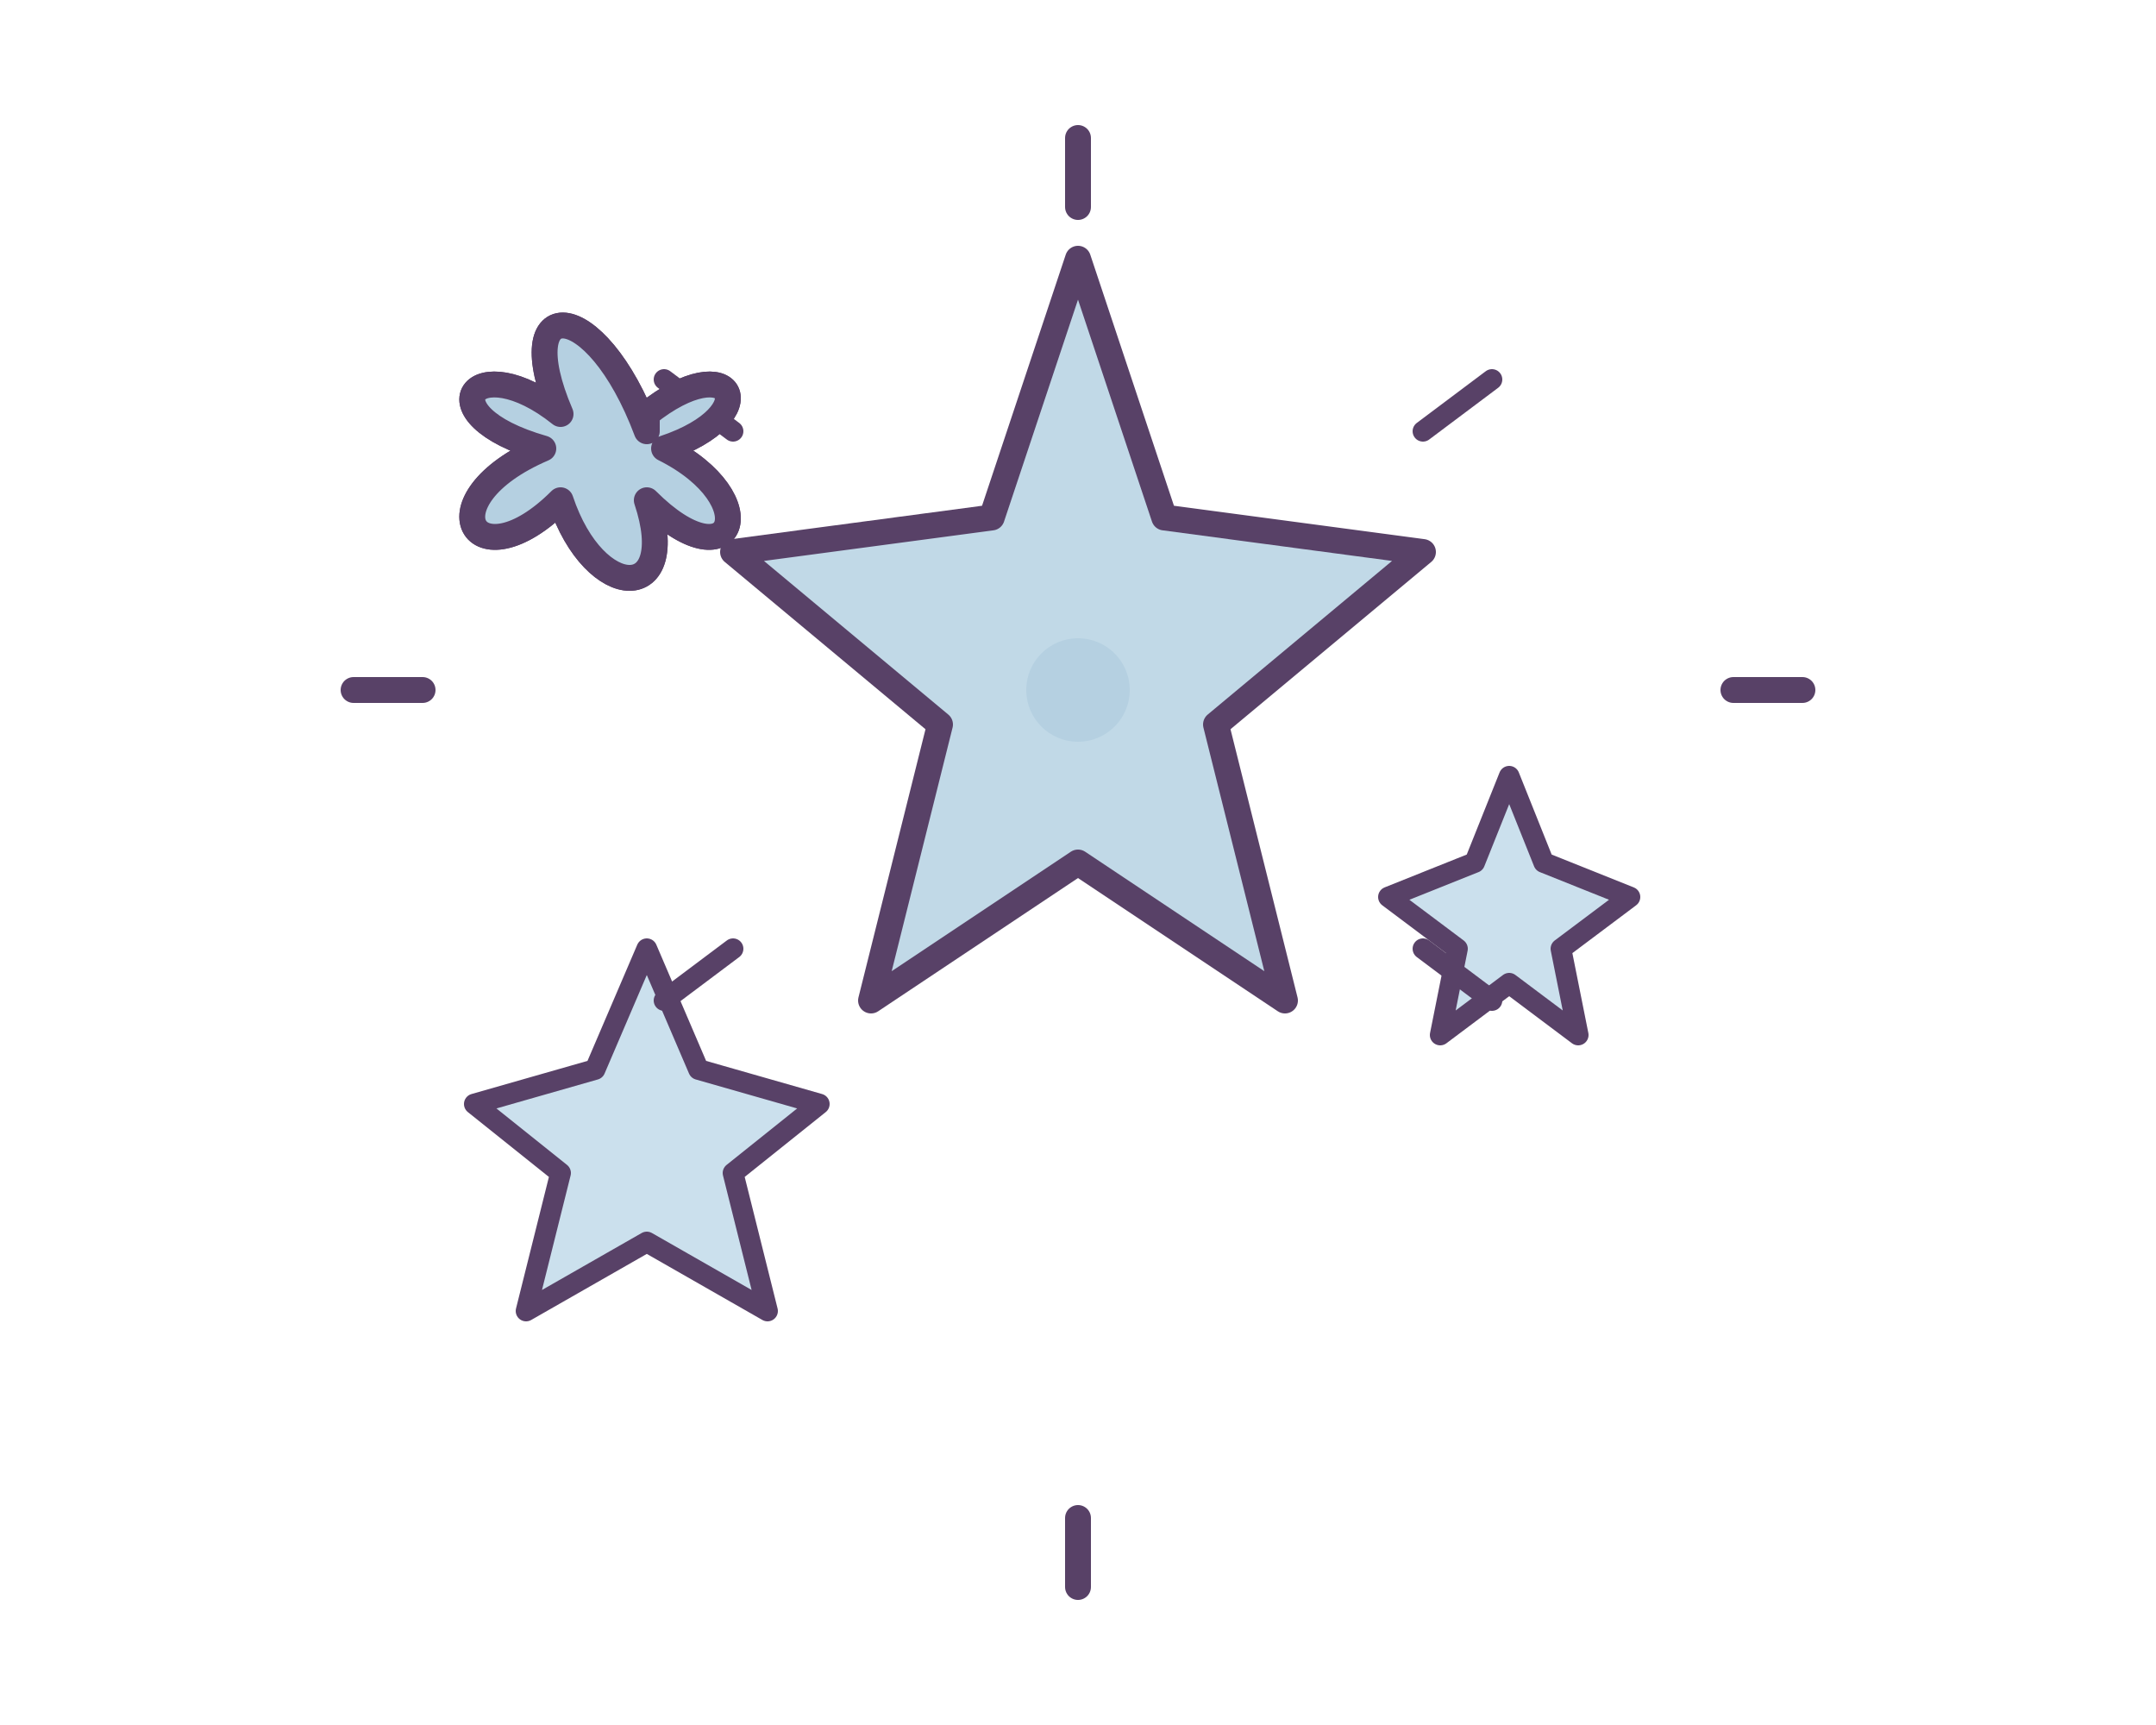
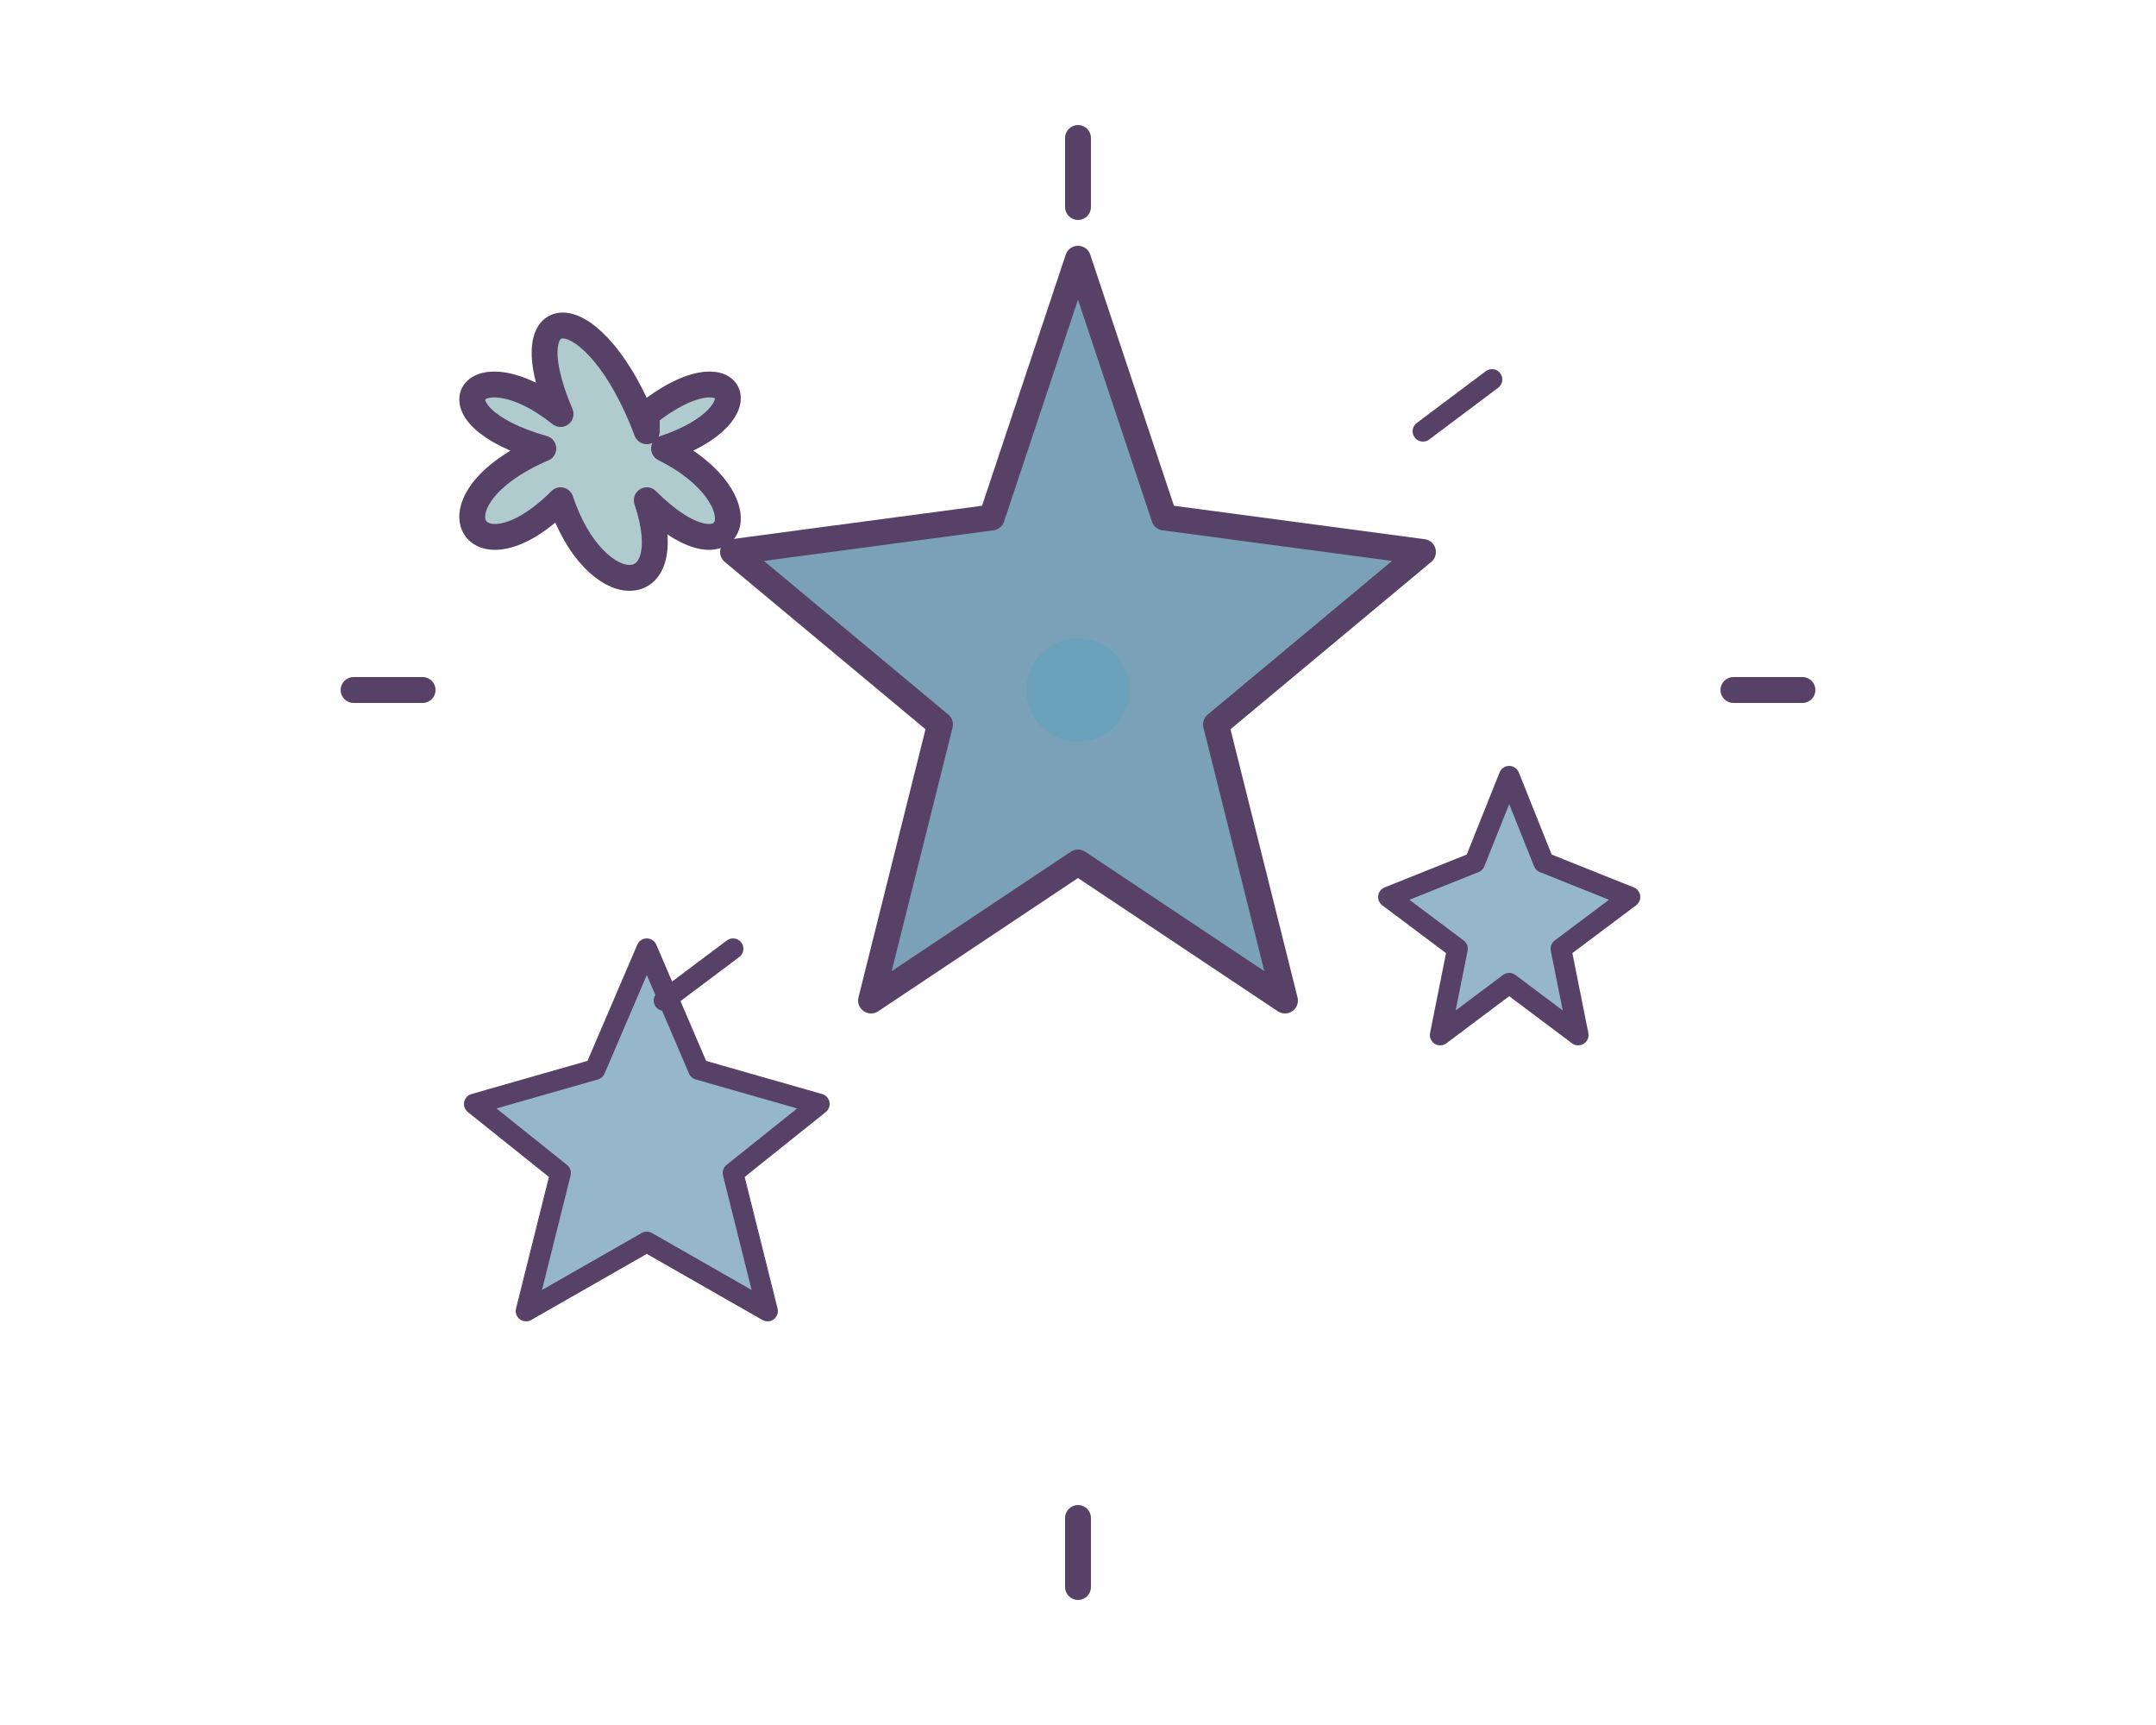
<svg xmlns="http://www.w3.org/2000/svg" viewBox="0 0 100 100" width="100" height="80" xml:space="preserve" style="opacity: 0.85; fill: none; stroke: #3b204c; stroke-width: 2.2; stroke-linecap: round; stroke-linejoin: round;">
-   <polygon points="50,15 55,30 70,32 58,42 62,58 50,50 38,58 42,42 30,32 45,30" style="fill: #B6D2E3; stroke-width: 1.5;" />
-   <circle cx="50" cy="40" r="3" style="fill: #A8C8DC; stroke: none;" />
-   <polygon points="25,55 28,62 35,64 30,68 32,76 25,72 18,76 20,68 15,64 22,62" style="fill: #C2DBEA; stroke-width: 1.2;" />
-   <polygon points="75,45 77,50 82,52 78,55 79,60 75,57 71,60 72,55 68,52 73,50" style="fill: #C2DBEA; stroke-width: 1.2;" />
+   <polygon points="50,15 55,30 70,32 58,42 62,58 50,50 38,58 42,42 30,32 45,30" style="fill: #6390ab; stroke-width: 1.5;" />
+   <circle cx="50" cy="40" r="3" style="fill: #5190ae; stroke: none;" />
+   <polygon points="25,55 28,62 35,64 30,68 32,76 25,72 18,76 20,68 15,64 22,62" style="fill: #84A9C1; stroke-width: 1.2;" />
+   <polygon points="75,45 77,50 82,52 78,55 79,60 75,57 71,60 72,55 68,52 73,50" style="fill: #84A9C1; stroke-width: 1.2;" />
  <path d="M 50,8 L 50,12" style="stroke-width: 1.5;" />
  <path d="M 8,40 L 12,40" style="stroke-width: 1.5;" />
  <path d="M 92,40 L 88,40" style="stroke-width: 1.5;" />
  <path d="M 50,88 L 50,92" style="stroke-width: 1.5;" />
-   <path d="M 30,25 L 26,22" style="stroke-width: 1.2;" />
  <path d="M 70,25 L 74,22" style="stroke-width: 1.2;" />
  <path d="M 30,55 L 26,58" style="stroke-width: 1.2;" />
-   <path d="M 70,55 L 74,58" style="stroke-width: 1.2;" />
-   <g transform="translate(5px, 68px) scale(0.45);">
-     <path d="M 25,25 C 22,17 17,17 20,24 C 15,20 12,24 19,26 C 12,29 15,34 20,29 C 22,35 27,35 25,29 C 30,34 32,29 26,26 C 32,24 30,20 25,24 Z" style="fill: #c7f9cc; stroke-width: 1.5;" />
-   </g>
  <g transform="translate(68px, 72px) scale(0.5);">
-     <path d="M 25,25 C 22,17 17,17 20,24 C 15,20 12,24 19,26 C 12,29 15,34 20,29 C 22,35 27,35 25,29 C 30,34 32,29 26,26 C 32,24 30,20 25,24 Z" style="fill: #A8C8DC; stroke-width: 1.5;" />
+     <path d="M 25,25 C 22,17 17,17 20,24 C 15,20 12,24 19,26 C 12,29 15,34 20,29 C 22,35 27,35 25,29 C 30,34 32,29 26,26 C 32,24 30,20 25,24 Z" style="fill: #A2C2C6; stroke-width: 1.5;" />
  </g>
</svg>
